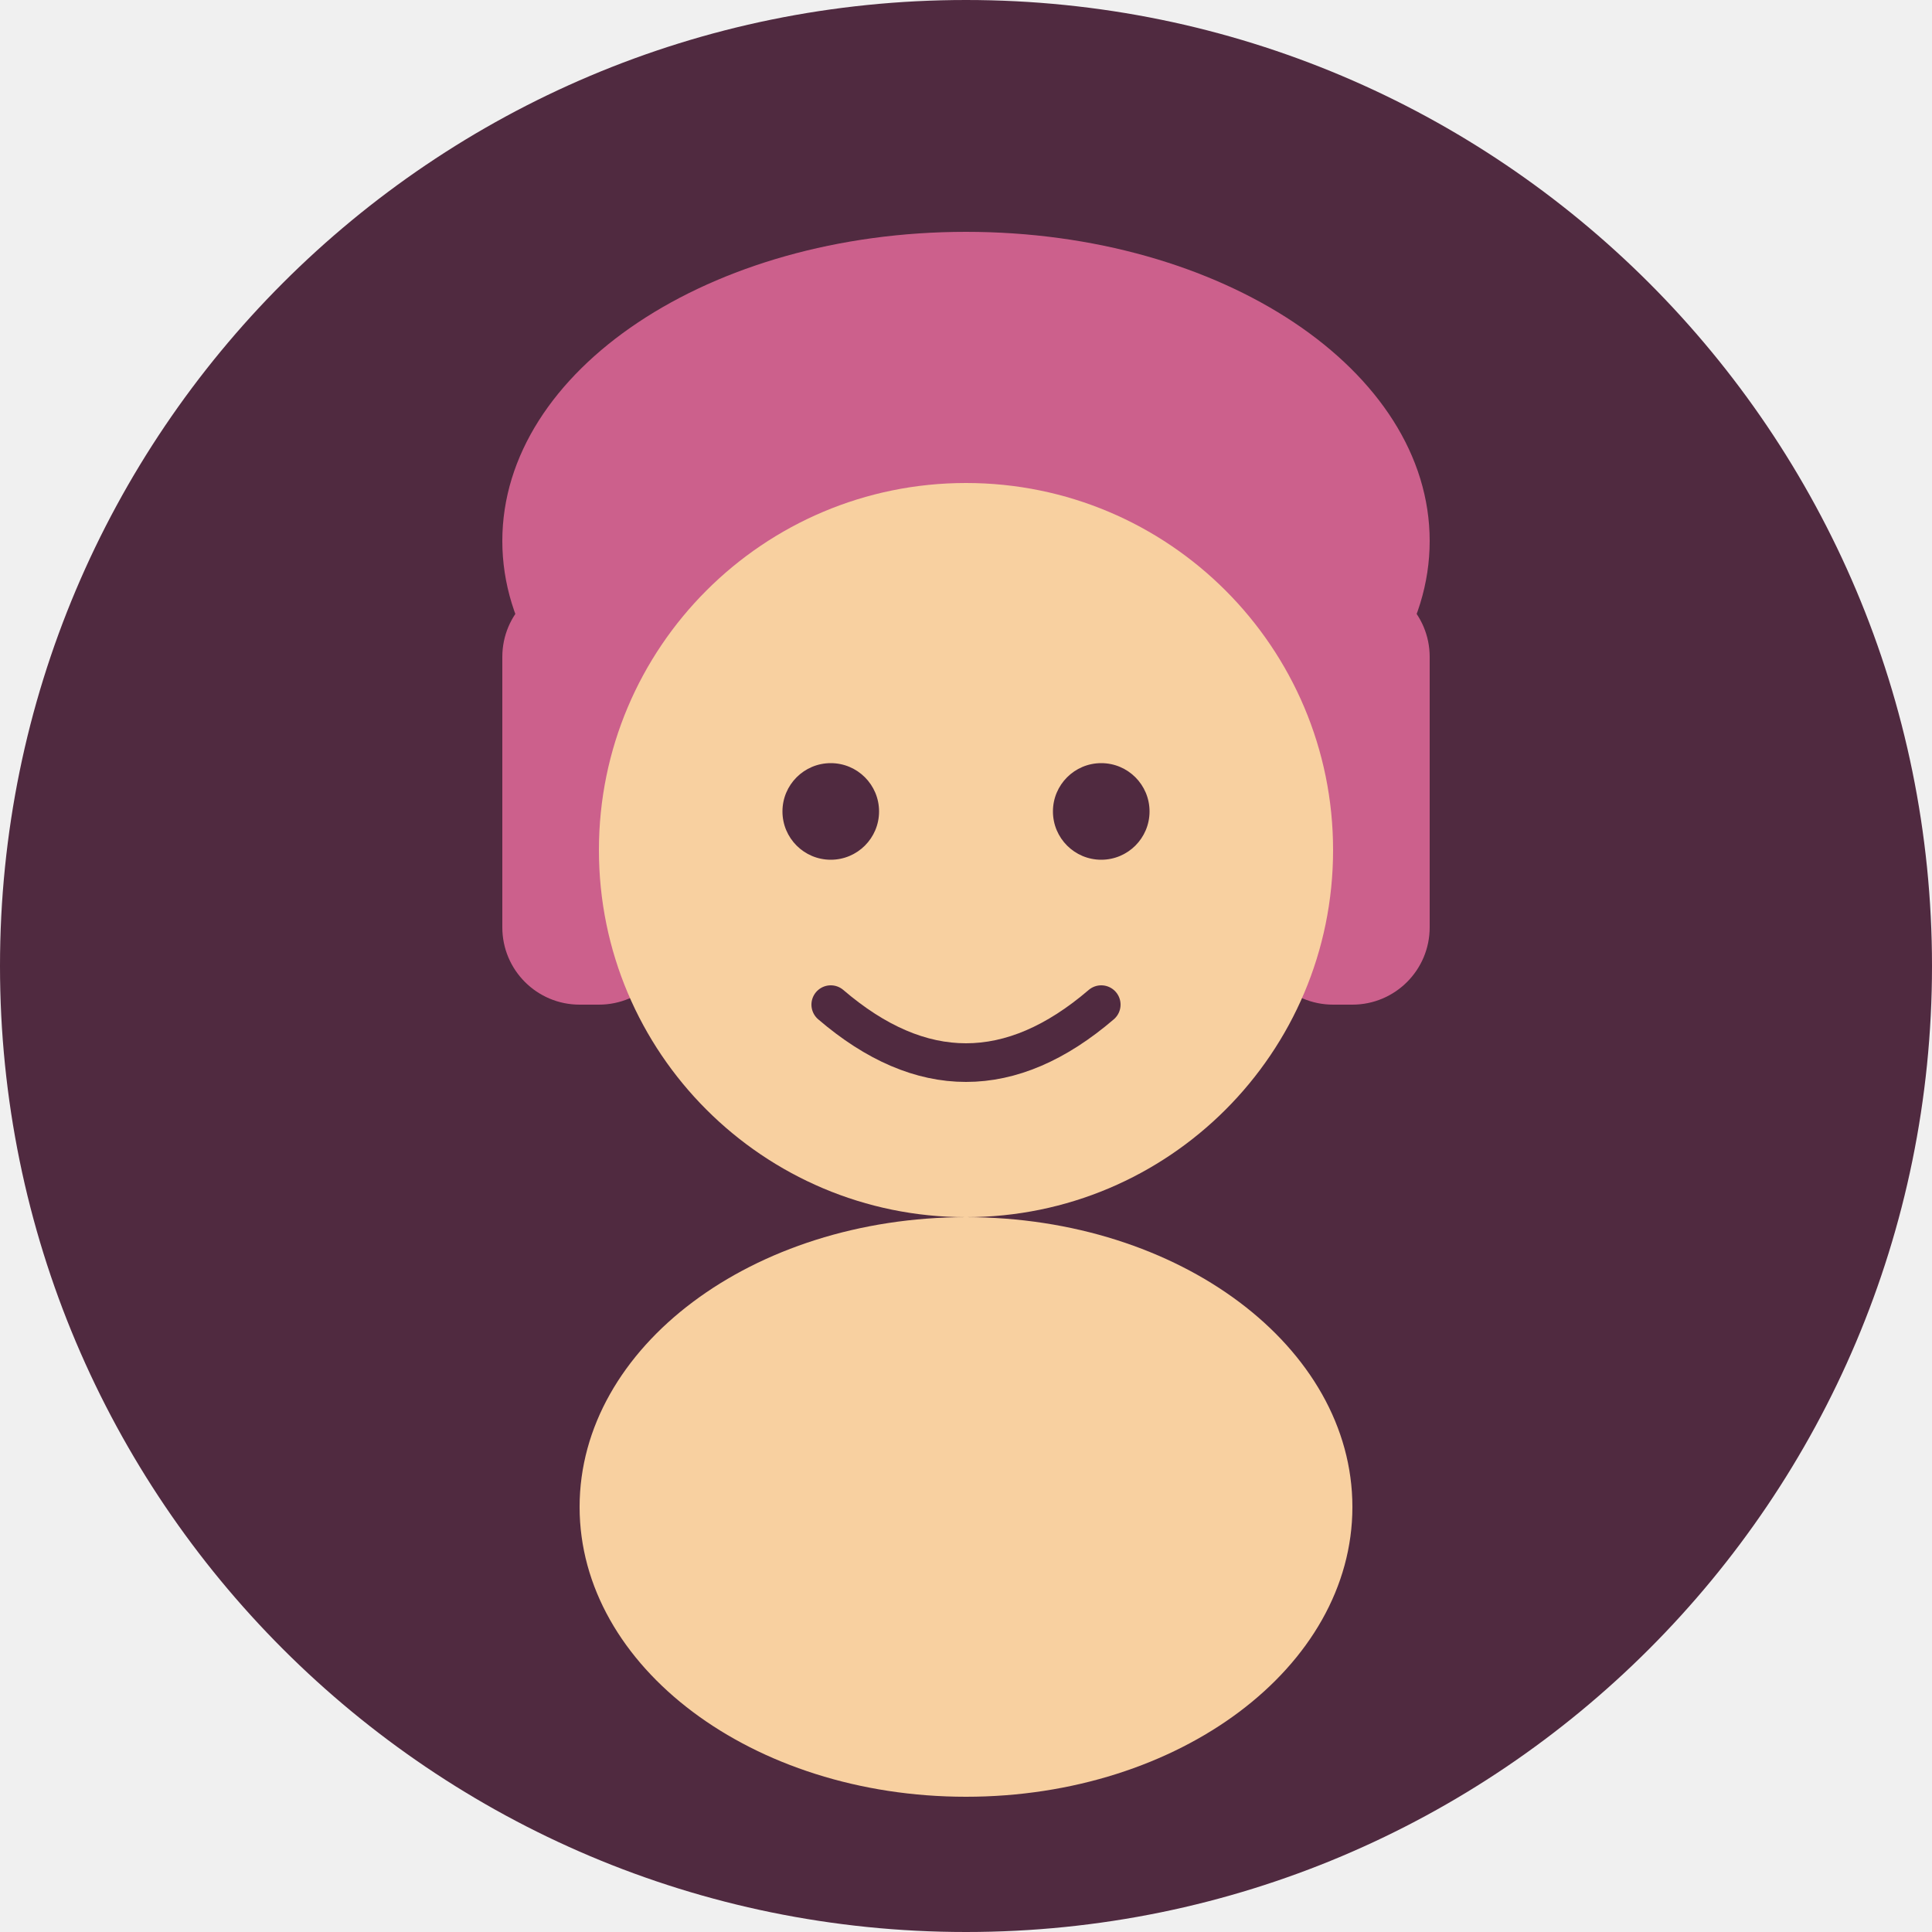
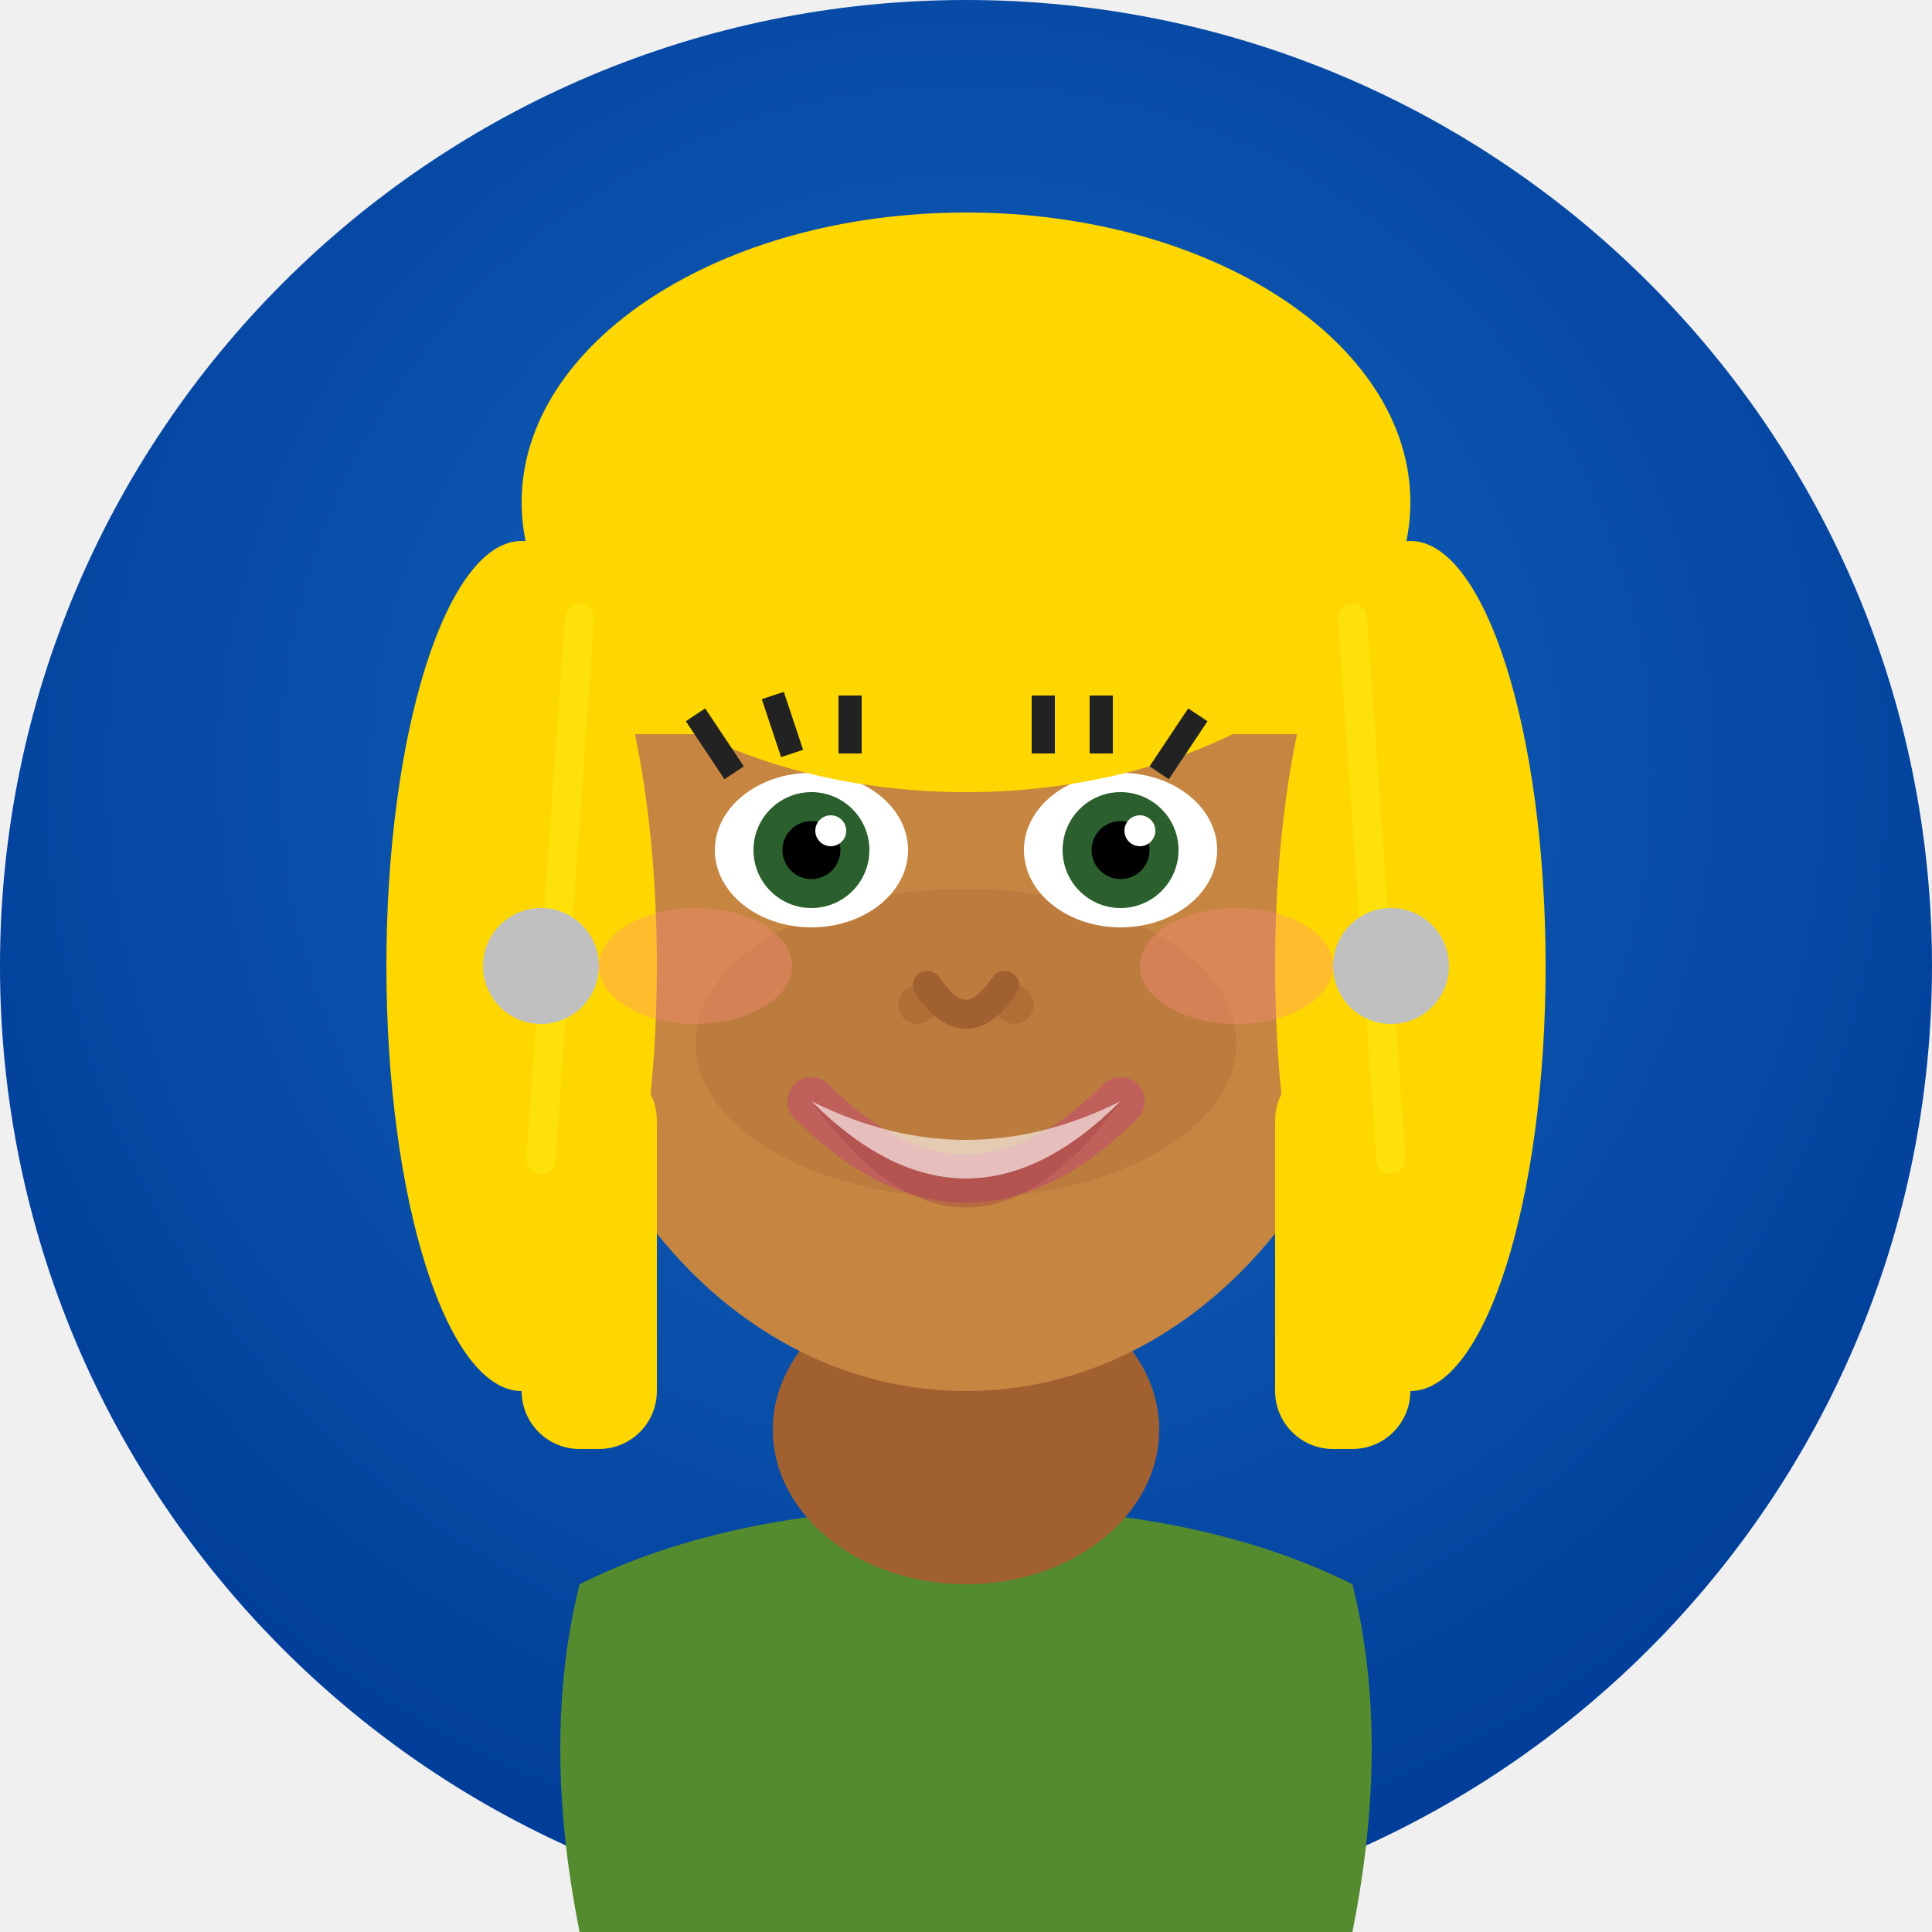
<svg xmlns="http://www.w3.org/2000/svg" viewBox="0 0 100 100">
-   <circle cx="50" cy="50" r="50" fill="#502a40" />
-   <ellipse cx="50" cy="28" rx="24" ry="16" fill="#cc608c" />
-   <rect x="26" y="30" width="9" height="22" rx="4" fill="#cc608c" />
-   <rect x="65" y="30" width="9" height="22" rx="4" fill="#cc608c" />
-   <circle cx="50" cy="44" r="19" fill="#f8d0a0" />
-   <circle cx="43" cy="42" r="2.5" fill="#502a40" />
-   <circle cx="57" cy="42" r="2.5" fill="#502a40" />
-   <path d="M43 52 Q50 58 57 52" stroke="#502a40" stroke-width="2" fill="none" stroke-linecap="round" />
-   <ellipse cx="50" cy="78" rx="20" ry="15" fill="#f8d0a0" />
+   <defs>
+     <radialGradient id="bg" cx="50%" cy="40%" r="60%">
+       <stop offset="0%" stop-color="#1565c0" stop-opacity="1" />
+       <stop offset="100%" stop-color="#003d98" stop-opacity="1" />
+     </radialGradient>
+   </defs>
+   <circle cx="50" cy="50" r="50" fill="url(#bg)" />
+   <path d="M30 82 Q28 90 30 100 L70 100 Q72 90 70 82 Q62 78 50 78 Q38 78 30 82Z" fill="#558b2f" />
+   <ellipse cx="50" cy="74" rx="10" ry="8" fill="#A06030" />
+   <ellipse cx="50" cy="46" rx="22" ry="26" fill="#C68642" />
+   <ellipse cx="28" cy="47" rx="5" ry="7" fill="#C68642" />
+   <ellipse cx="28" cy="47" rx="3" ry="5" fill="#A06030" opacity="0.4" />
+   <ellipse cx="72" cy="47" rx="5" ry="7" fill="#C68642" />
+   <ellipse cx="72" cy="47" rx="3" ry="5" fill="#A06030" opacity="0.4" />
+   <ellipse cx="50" cy="54" rx="14" ry="8" fill="#A06030" opacity="0.25" />
+   <ellipse cx="42" cy="44" rx="5" ry="4" fill="#fff" />
+   <ellipse cx="58" cy="44" rx="5" ry="4" fill="#fff" />
+   <circle cx="42" cy="44" r="3" fill="#2c5f2e" />
+   <circle cx="58" cy="44" r="3" fill="#2c5f2e" />
+   <circle cx="42" cy="44" r="1.5" fill="#000" />
+   <circle cx="58" cy="44" r="1.5" fill="#000" />
+   <circle cx="43" cy="43" r="0.8" fill="#fff" />
+   <circle cx="59" cy="43" r="0.8" fill="#fff" />
+   <path d="M48 51 Q50 54 52 51" fill="none" stroke="#A06030" stroke-width="1.5" stroke-linecap="round" />
+   <circle cx="47.5" cy="52" r="1" fill="#A06030" opacity="0.5" />
+   <circle cx="52.5" cy="52" r="1" fill="#A06030" opacity="0.5" />
+   <ellipse cx="50" cy="26" rx="23" ry="15" fill="#FFD700" />
+   <rect x="28" y="26" width="44" height="12" fill="#FFD700" />
+   <ellipse cx="27" cy="50" rx="7" ry="22" fill="#FFD700" />
+   <ellipse cx="73" cy="50" rx="7" ry="22" fill="#FFD700" />
+   <rect x="27" y="55" width="7" height="20" rx="3" fill="#FFD700" />
+   <rect x="66" y="55" width="7" height="20" rx="3" fill="#FFD700" />
+   <path d="M30 32 L28 60" fill="none" stroke="#fff019" stroke-width="1.5" stroke-linecap="round" opacity="0.4" />
+   <path d="M70 32 L72 60" fill="none" stroke="#fff019" stroke-width="1.5" stroke-linecap="round" opacity="0.4" />
+   <path d="M42 57 Q50 65 58 57" fill="none" stroke="#c0605a" stroke-width="2.5" stroke-linecap="round" />
+   <path d="M42 57 Q50 65 58 57 Q50 61 42 57Z" fill="#fff" opacity="0.6" />
+   <path d="M42 57 Q50 65 58 57 Q50 68 42 57Z" fill="#a04040" opacity="0.4" />
+   <line x1="38" y1="40" x2="36" y2="37" stroke="#222" stroke-width="1.2" />
+   <line x1="41" y1="39" x2="40" y2="36" stroke="#222" stroke-width="1.2" />
+   <line x1="44" y1="39" x2="44" y2="36" stroke="#222" stroke-width="1.2" />
+   <line x1="54" y1="39" x2="54" y2="36" stroke="#222" stroke-width="1.2" />
+   <line x1="57" y1="39" x2="57" y2="36" stroke="#222" stroke-width="1.2" />
+   <line x1="60" y1="40" x2="62" y2="37" stroke="#222" stroke-width="1.2" />
+   <ellipse cx="36" cy="50" rx="5" ry="3" fill="#ff8a80" opacity="0.35" />
+   <ellipse cx="64" cy="50" rx="5" ry="3" fill="#ff8a80" opacity="0.35" />
+   <circle cx="28" cy="50" r="3" fill="#c0c0c0" />
+   <circle cx="72" cy="50" r="3" fill="#c0c0c0" />
</svg>
